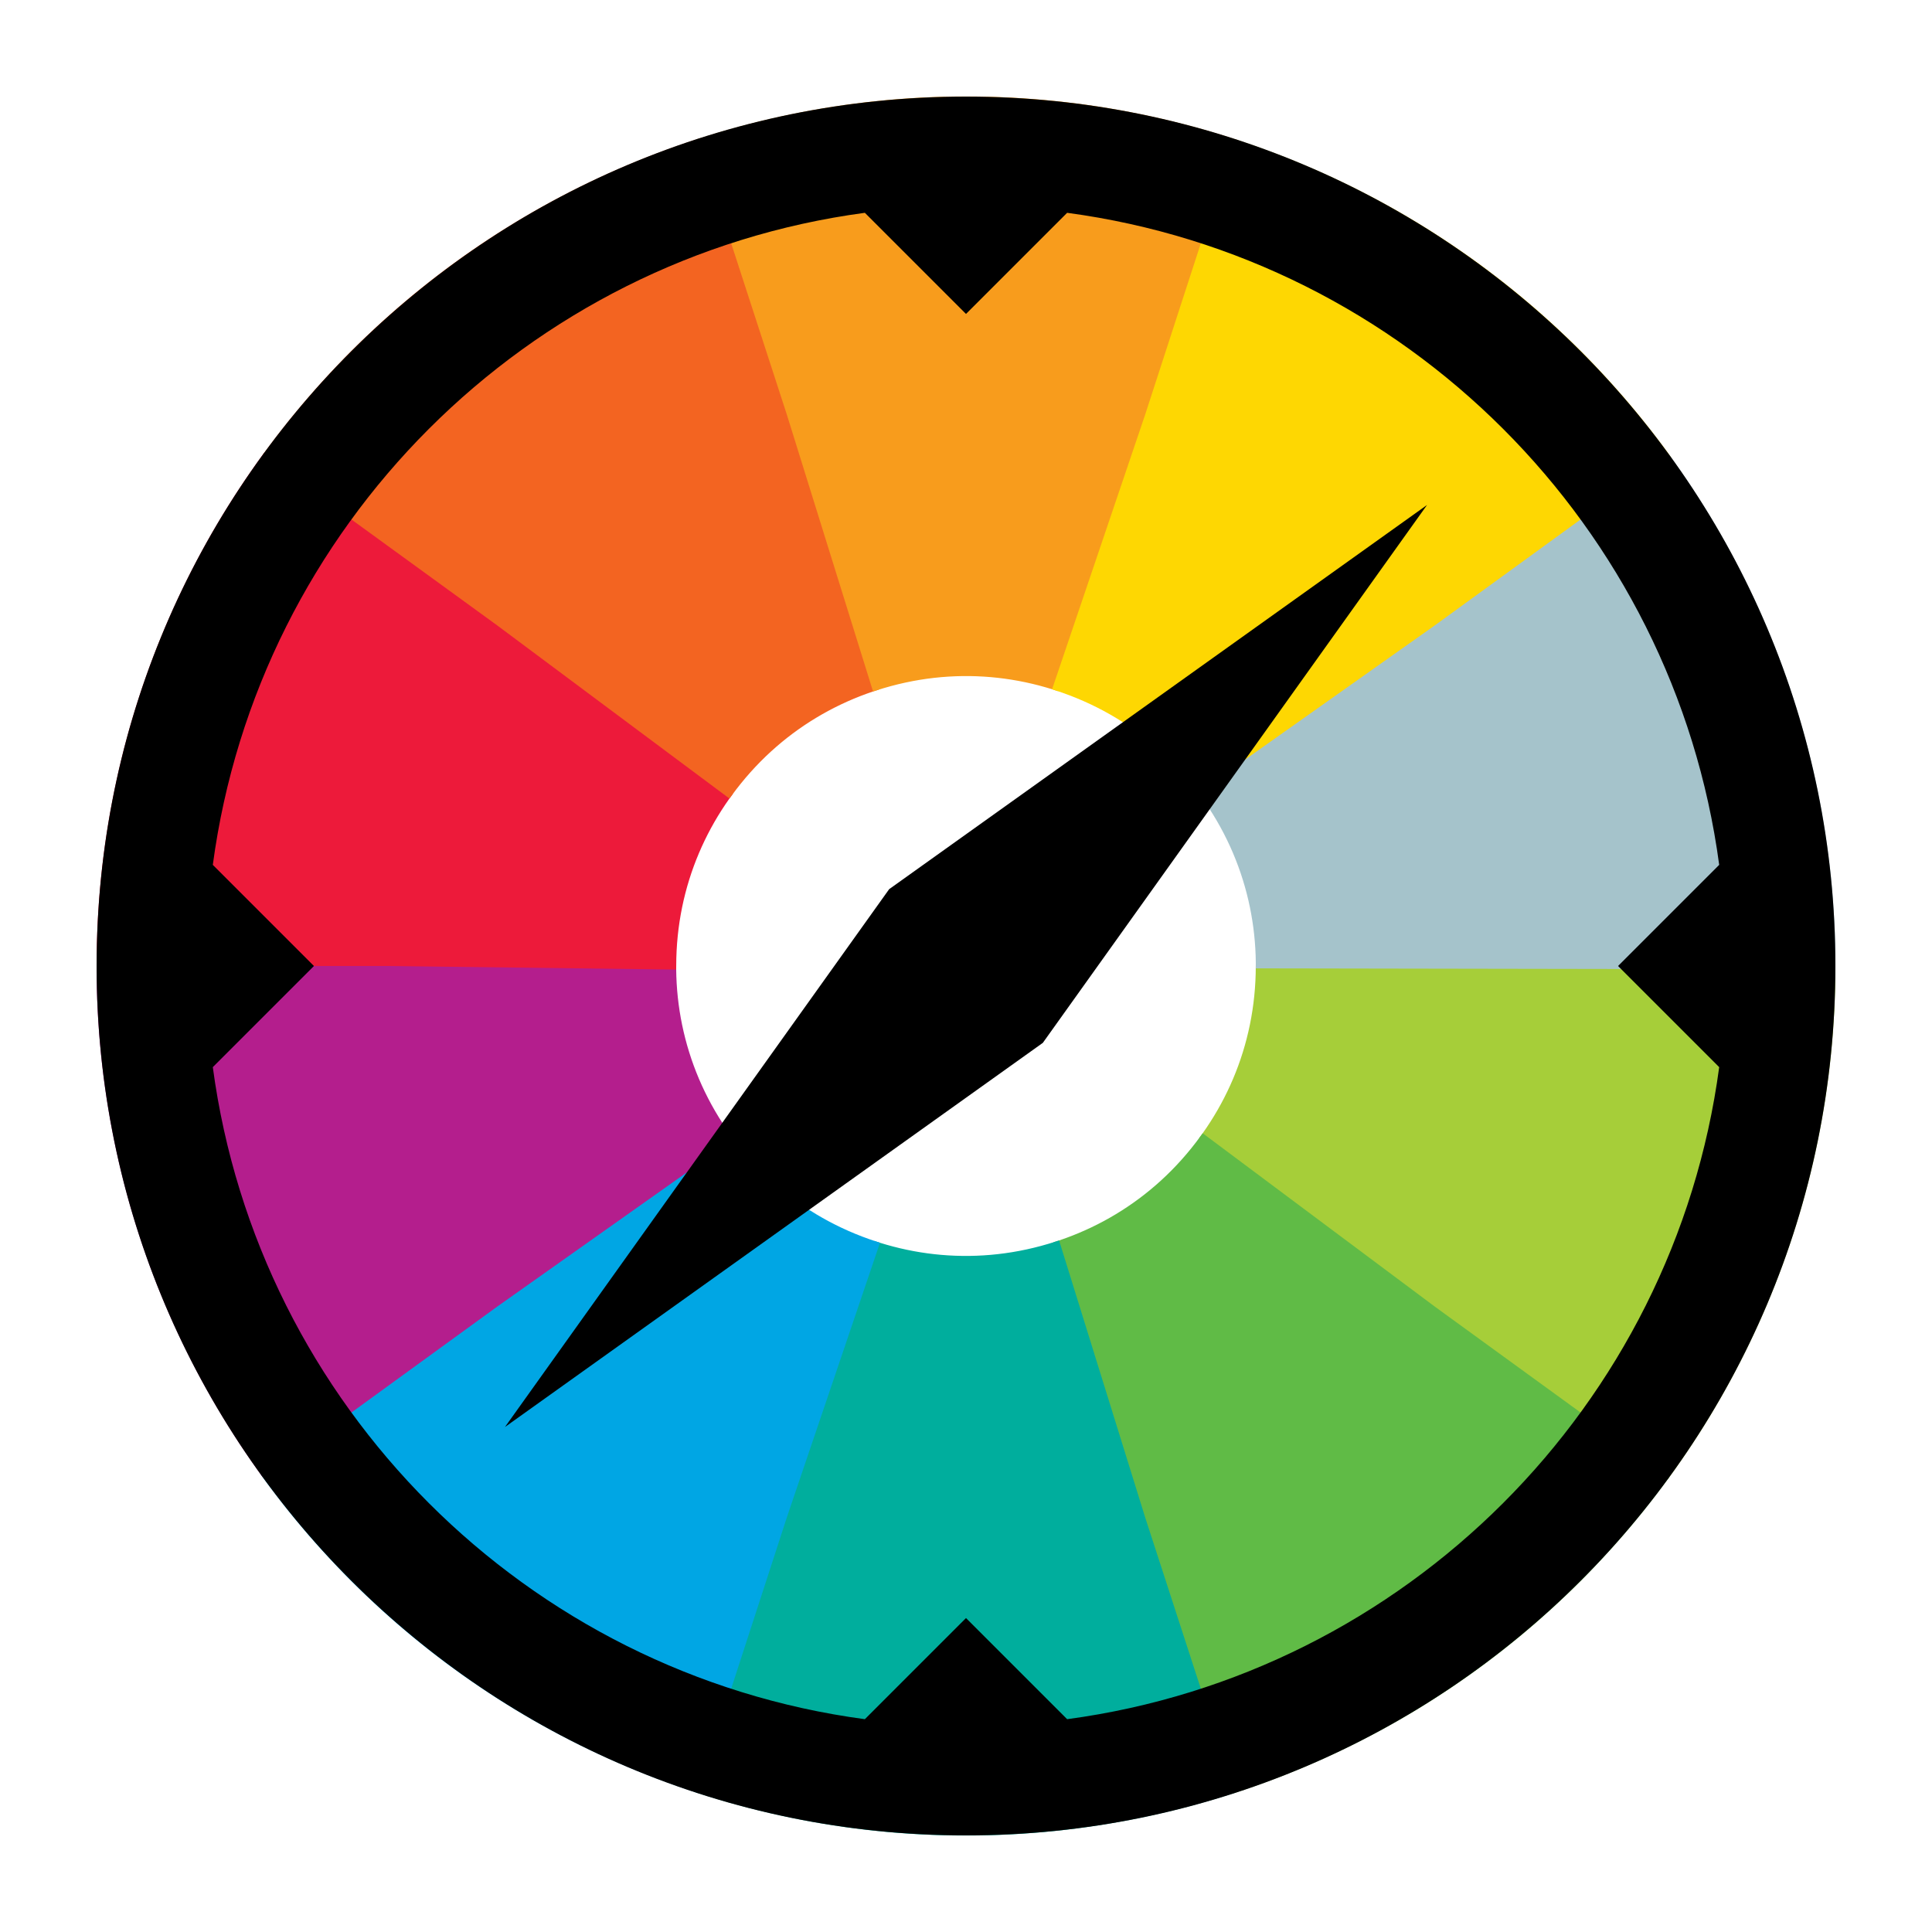
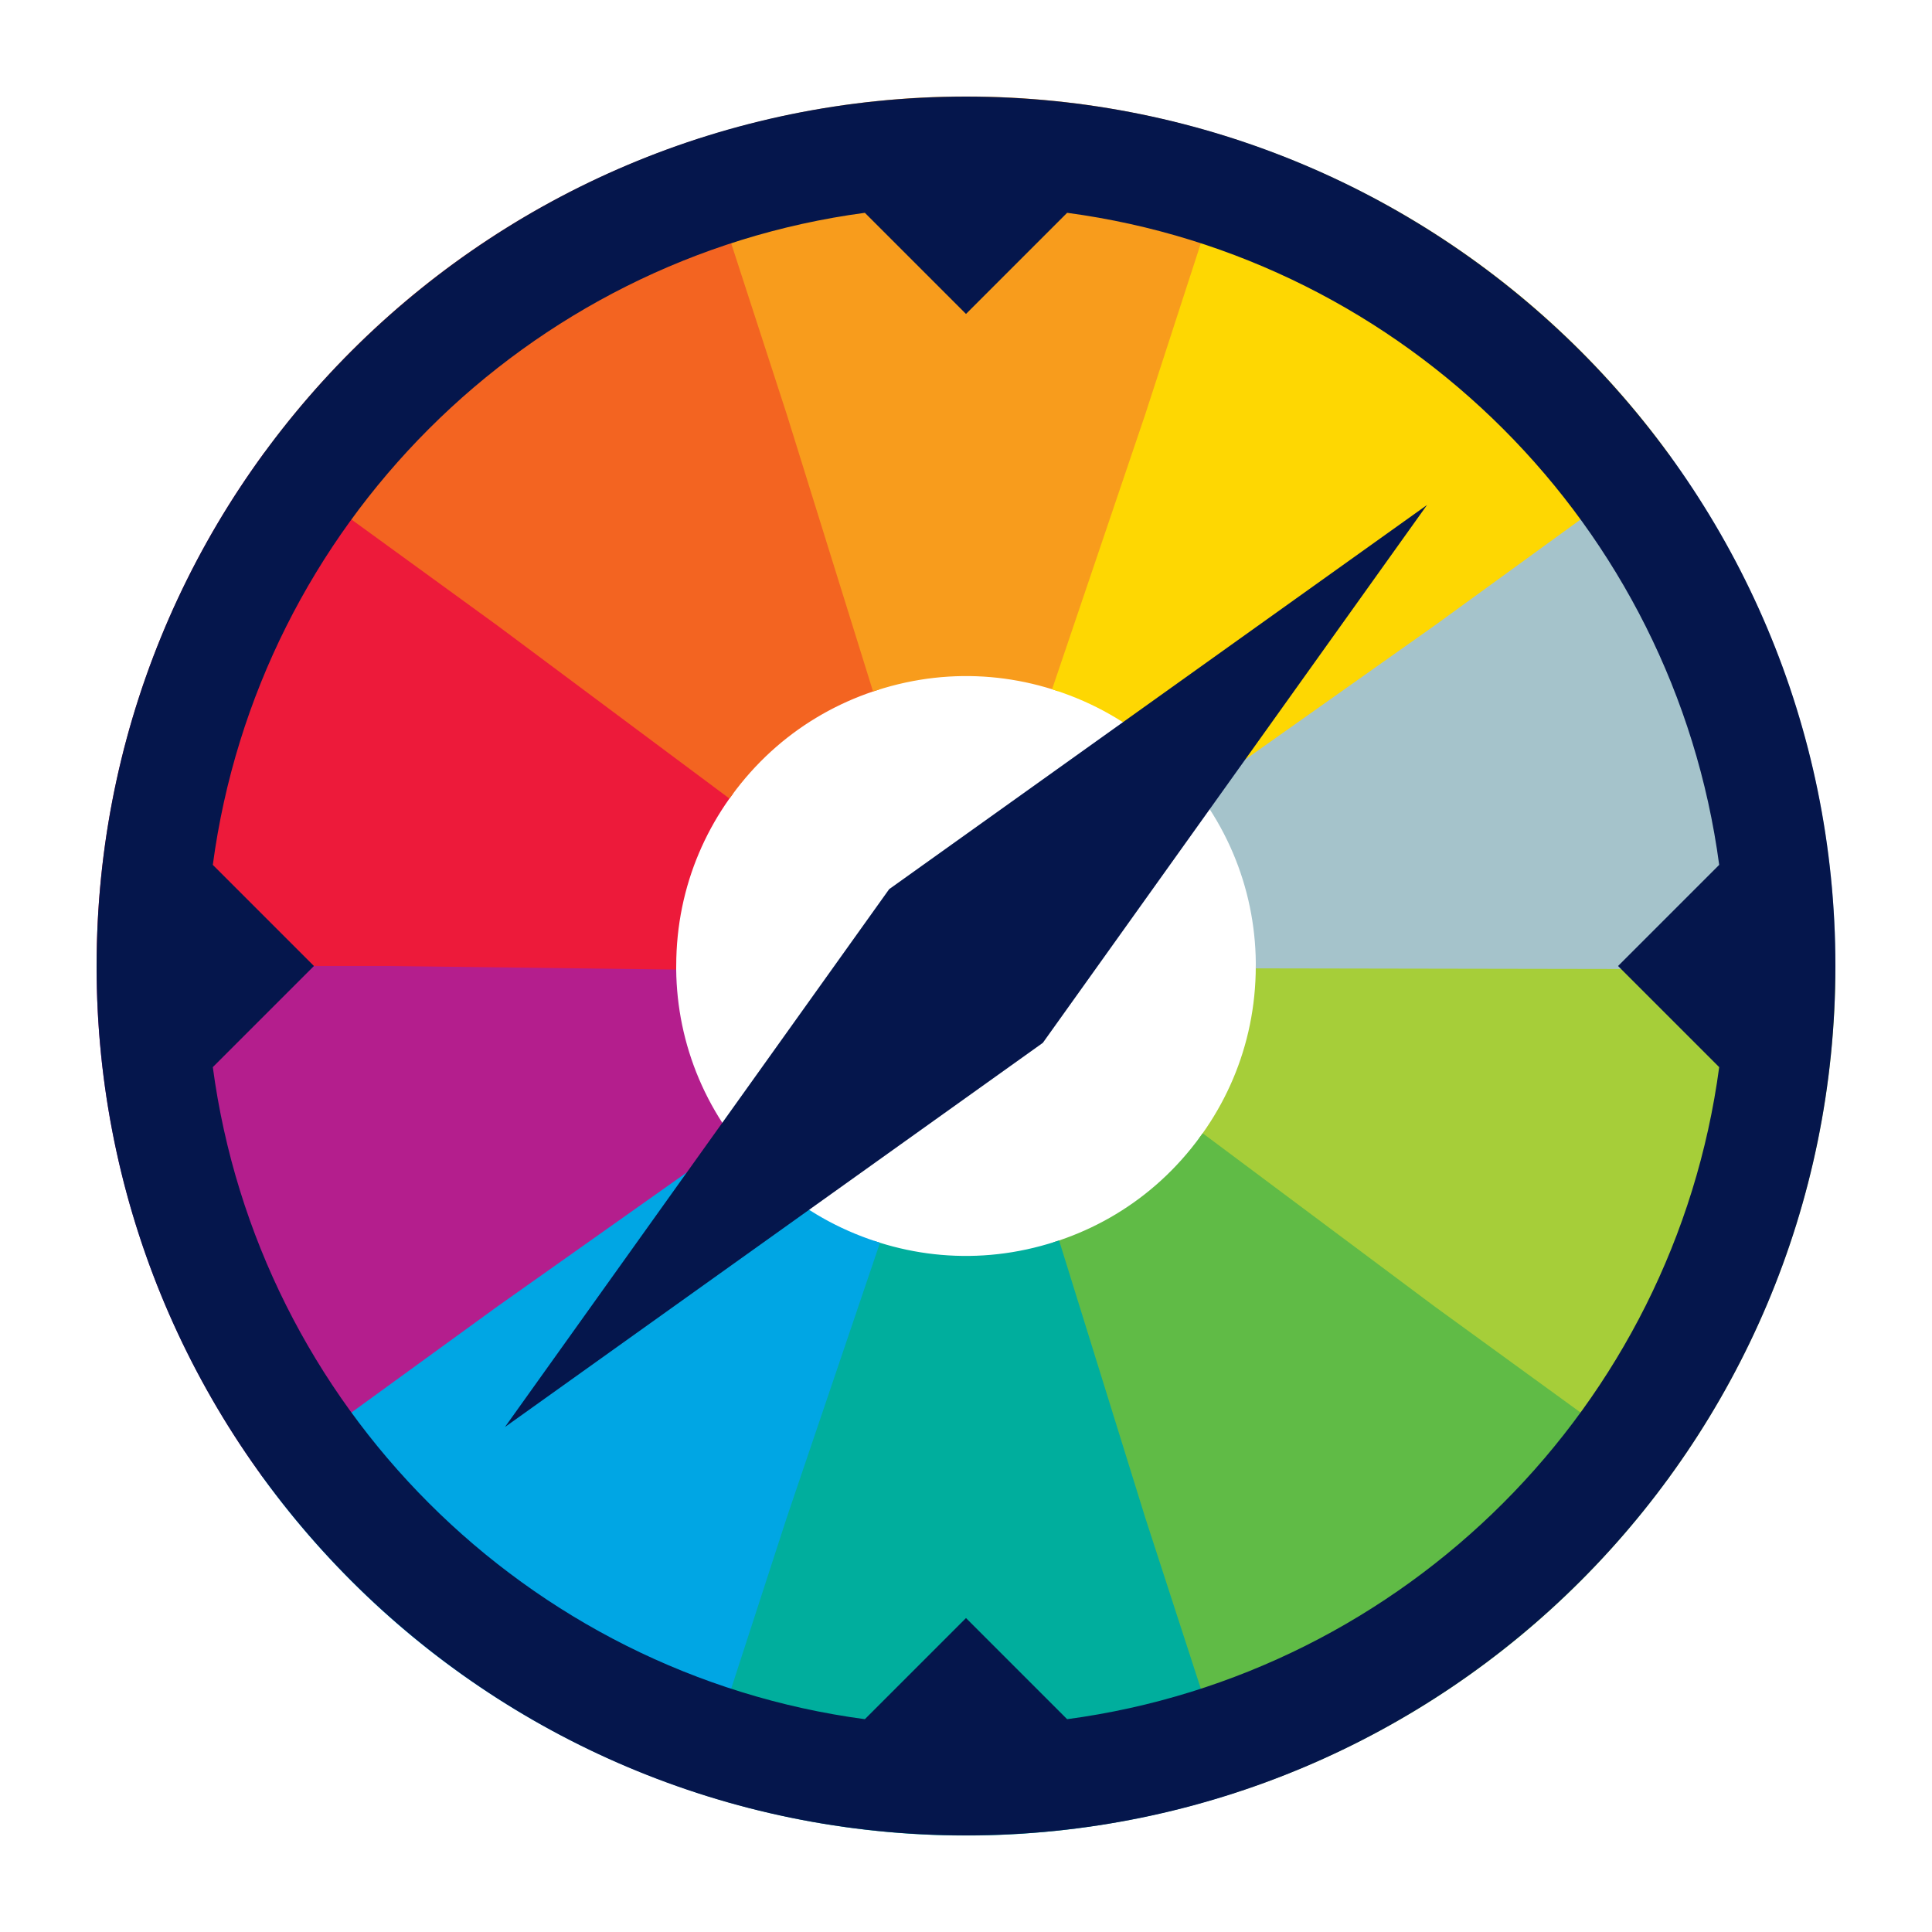
<svg xmlns="http://www.w3.org/2000/svg" viewBox="0 0 100 100">
  <circle r="30" cx="50" cy="50" stroke="#a6ce39" stroke-dasharray="19 180" stroke-width="30" fill="none" />
  <circle r="30" cx="50" cy="50" stroke="#60bb46" transform="rotate(36 50 50)" stroke-dasharray="19 180" stroke-width="30" fill="none" />
  <circle r="30" cx="50" cy="50" stroke="#00ae9d" transform="rotate(72 50 50)" stroke-dasharray="19 180" stroke-width="30" fill="none" />
  <circle r="30" cx="50" cy="50" stroke="#00a6e4" transform="rotate(108 50 50)" stroke-dasharray="19 180" stroke-width="30" fill="none" />
  <circle r="30" cx="50" cy="50" stroke="#b41e8d" transform="rotate(144 50 50)" stroke-dasharray="19 180" stroke-width="30" fill="none" />
  <circle r="30" cx="50" cy="50" stroke="#ed1a3a" transform="rotate(180 50 50)" stroke-dasharray="19 180" stroke-width="30" fill="none" />
  <circle r="30" cx="50" cy="50" stroke="#f36421" transform="rotate(216 50 50)" stroke-dasharray="19 180" stroke-width="30" fill="none" />
  <circle r="30" cx="50" cy="50" stroke="#f89c1c" transform="rotate(252 50 50)" stroke-dasharray="19 180" stroke-width="30" fill="none" />
  <circle r="30" cx="50" cy="50" stroke="#fed702" transform="rotate(288 50 50)" stroke-dasharray="19 180" stroke-width="30" fill="none" />
  <circle r="30" cx="50" cy="50" stroke="#a5c3cb" transform="rotate(324 50 50)" stroke-dasharray="19 180" stroke-width="30" fill="none" />
-   <path d="M50 5C25.149 5 5 25.149 5 50s20.149 45 45 45 45-20.149 45-45S74.851 5 50 5zm5.235 83.985L50 83.75l-5.235 5.235c-17.523-2.346-31.404-16.227-33.75-33.75L16.25 50l-5.235-5.235c2.346-17.523 16.227-31.404 33.75-33.75L50 16.25l5.235-5.235c17.523 2.346 31.404 16.227 33.75 33.75L83.75 50l5.235 5.235c-2.346 17.523-16.232 31.404-33.75 33.75zm-9.212-42.962l27.84-19.885-19.886 27.84-27.84 19.884z" />
+   <path fill="#05164c" d="M50 5C25.149 5 5 25.149 5 50s20.149 45 45 45 45-20.149 45-45S74.851 5 50 5zm5.235 83.985L50 83.75l-5.235 5.235c-17.523-2.346-31.404-16.227-33.75-33.75L16.25 50l-5.235-5.235c2.346-17.523 16.227-31.404 33.75-33.75L50 16.25l5.235-5.235c17.523 2.346 31.404 16.227 33.75 33.75L83.75 50l5.235 5.235c-2.346 17.523-16.232 31.404-33.75 33.75zm-9.212-42.962l27.84-19.885-19.886 27.84-27.84 19.884z" />
</svg>
